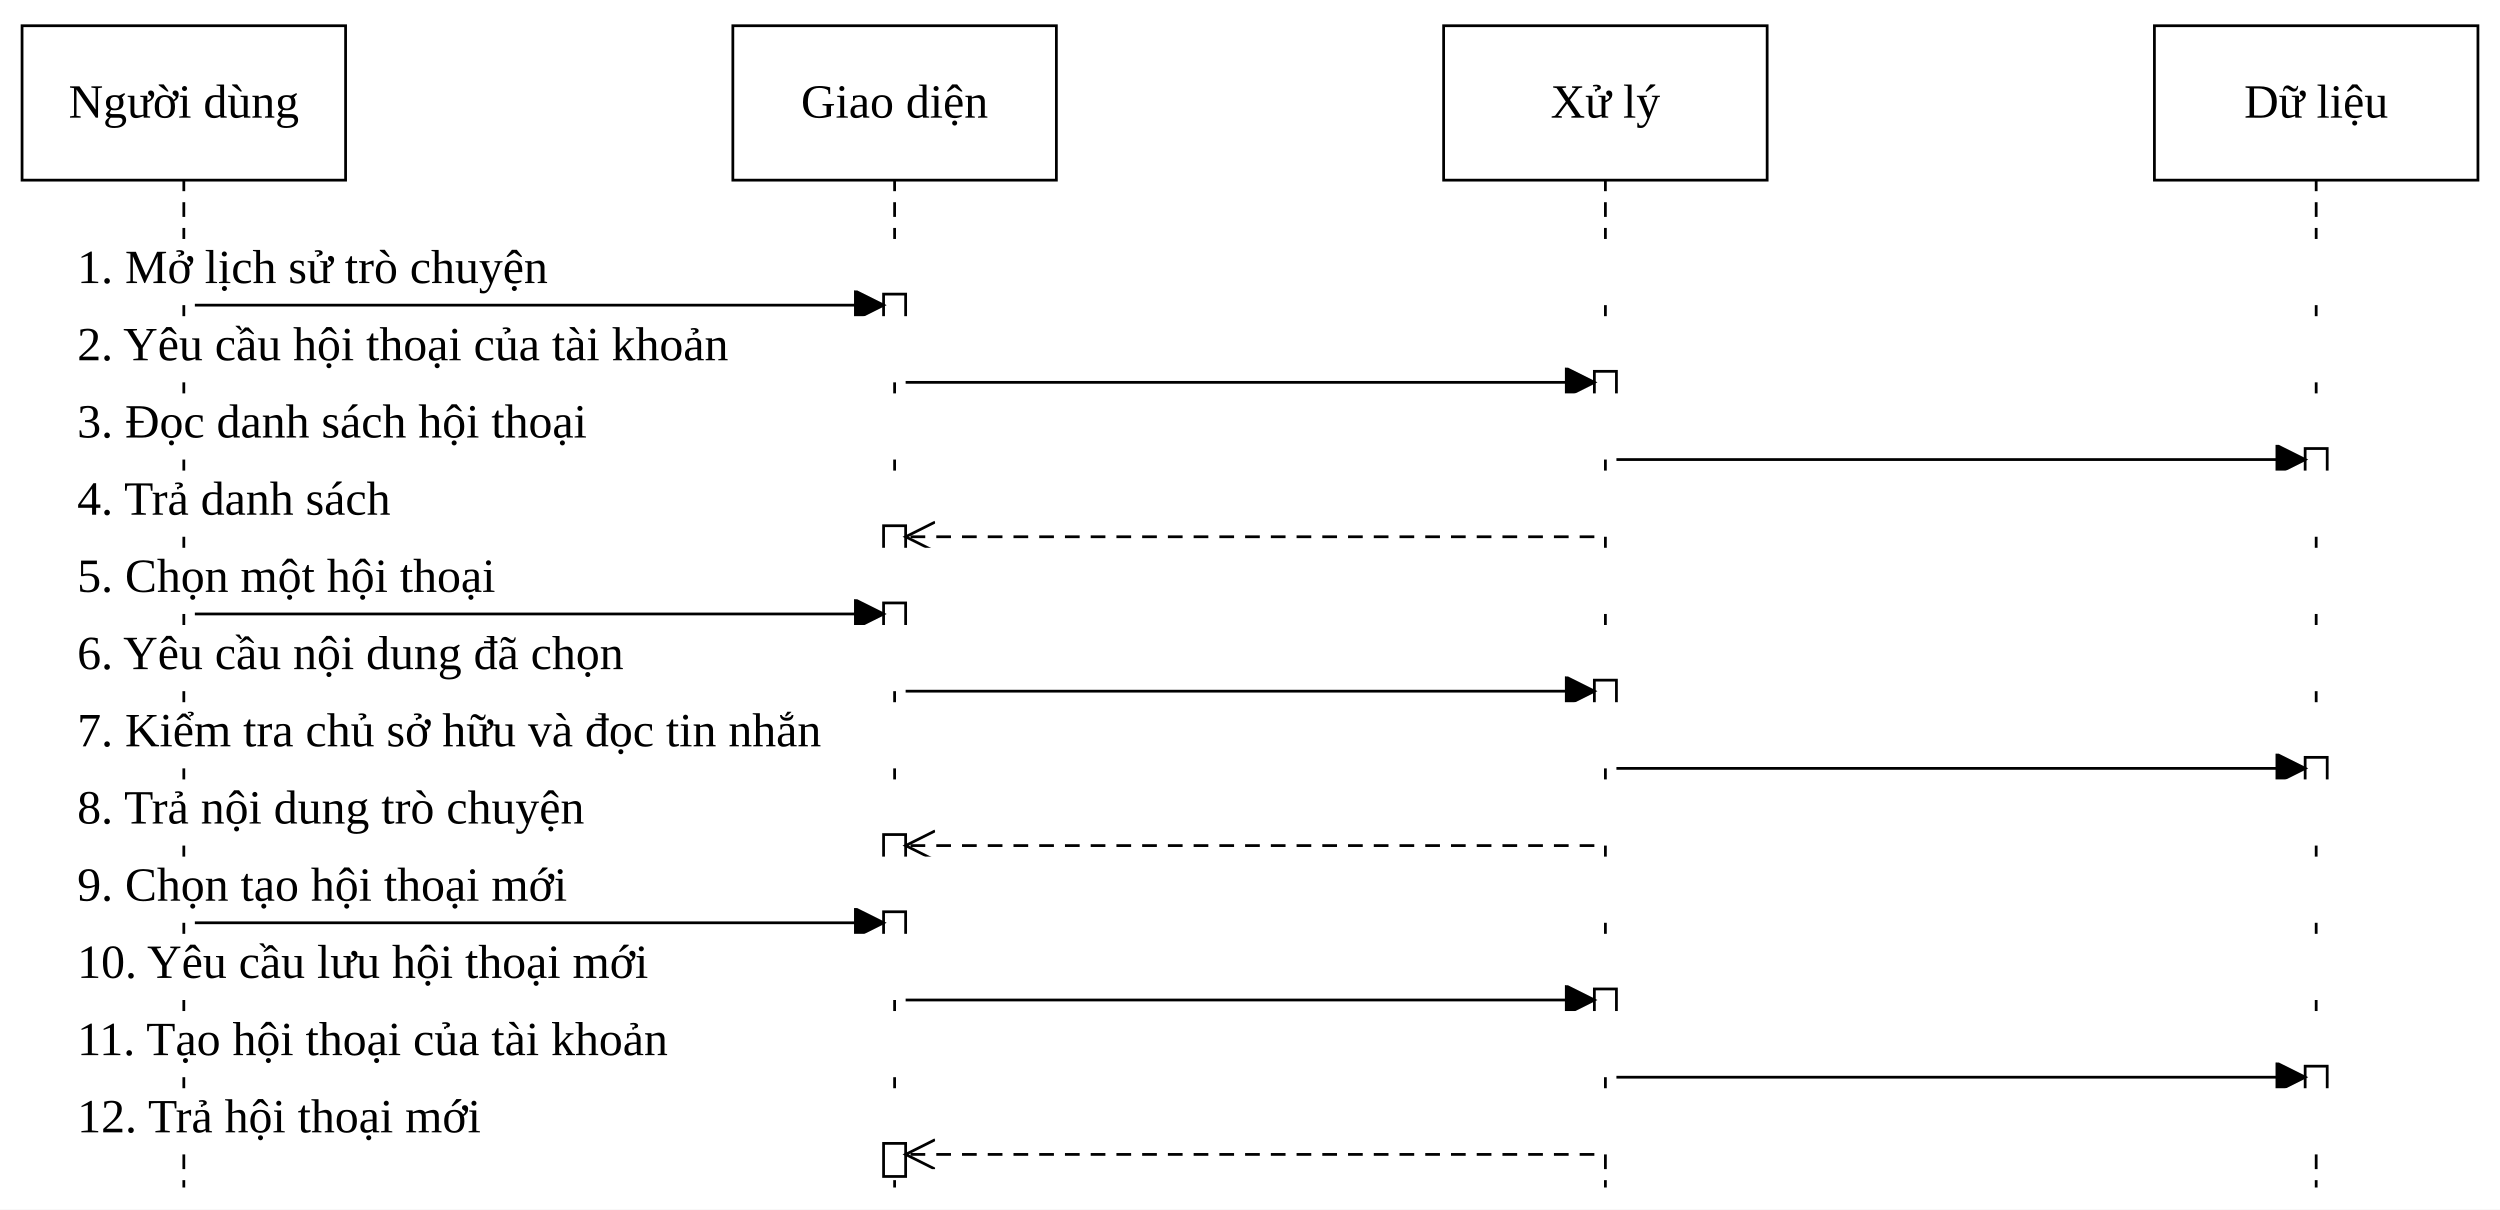
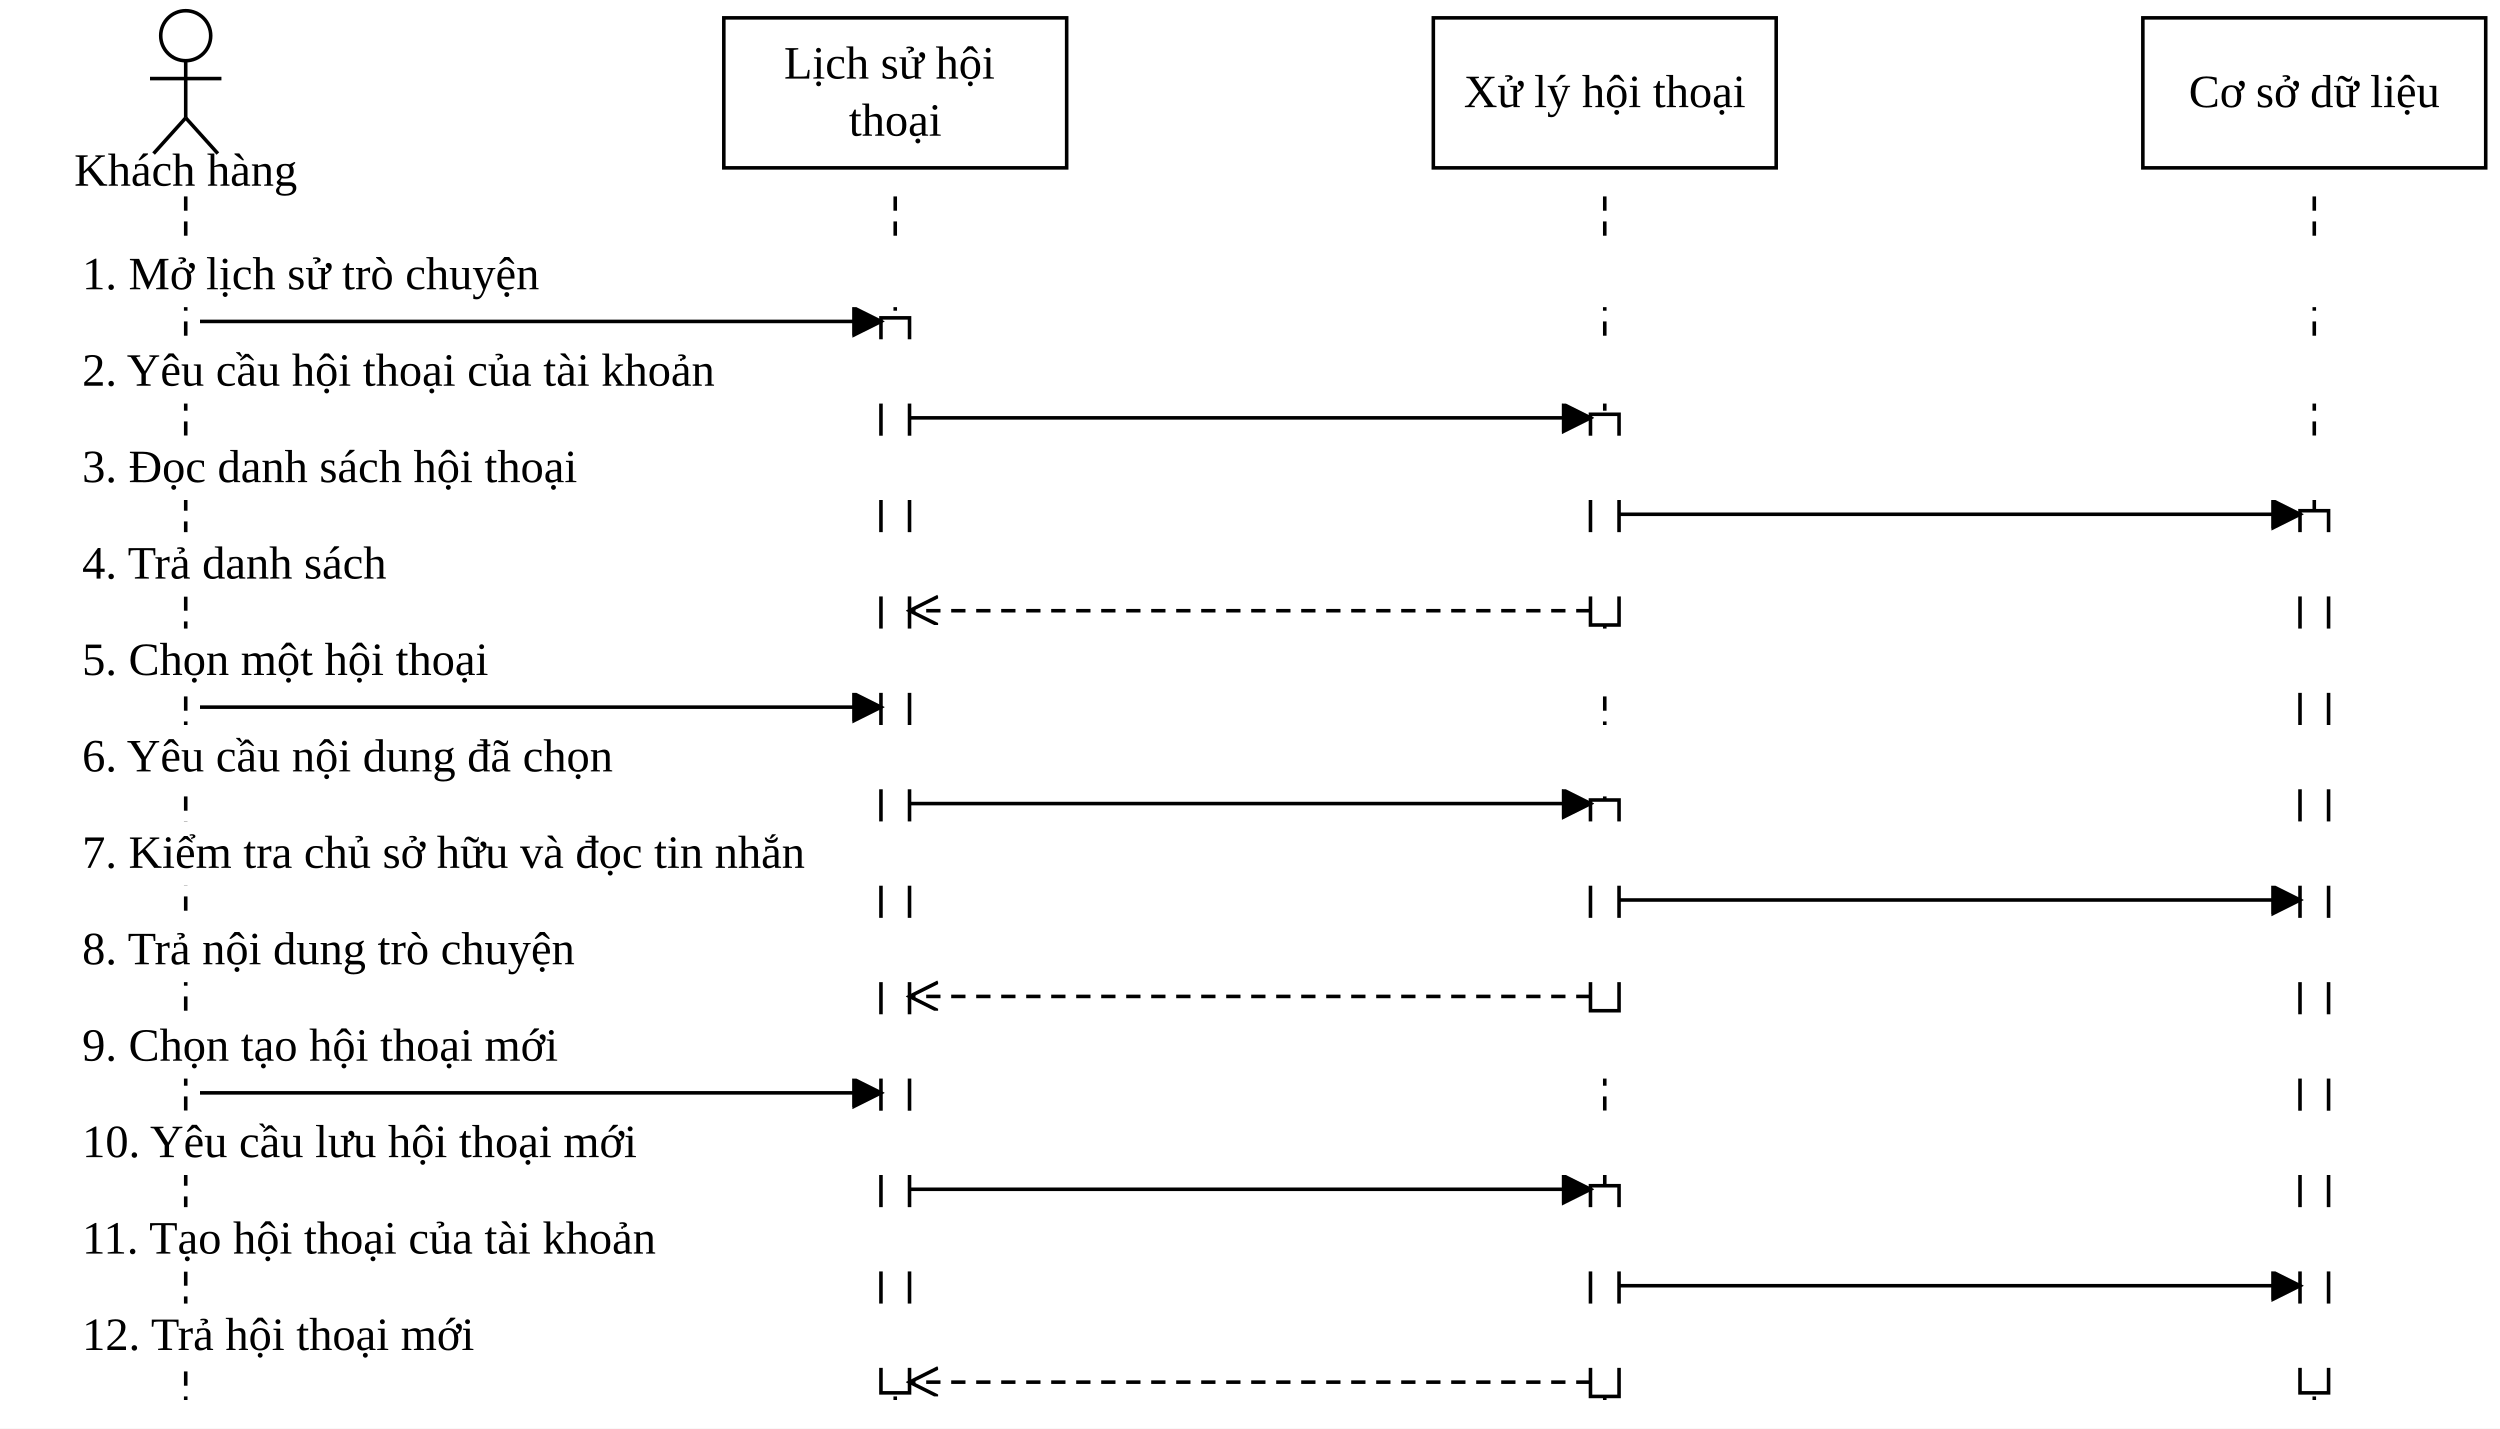
- <svg xmlns="http://www.w3.org/2000/svg" width="680" height="329" viewBox="0 0 680 329">
+ <svg xmlns="http://www.w3.org/2000/svg" width="700" height="400" viewBox="0 0 700 400">
  <rect width="100%" height="100%" fill="white" />
  <defs>
    <marker id="filled" viewBox="0 0 9 9" refX="8" refY="4" markerWidth="9" markerHeight="9" orient="auto" markerUnits="userSpaceOnUse">
-       <path d="M 0 0 L 8 4 L 0 8 Z" fill="black" stroke="black" stroke-width=".75" />
+       <path d="M 0 0 L 8 4 L 0 8 Z" fill="black" stroke="black" stroke-width="1.0" />
    </marker>
    <marker id="open" viewBox="0 0 9 9" refX="8" refY="4" markerWidth="9" markerHeight="9" orient="auto" markerUnits="userSpaceOnUse">
-       <path d="M 0 0 L 8 4 L 0 8" fill="none" stroke="black" stroke-width=".75" />
+       <path d="M 0 0 L 8 4 L 0 8" fill="none" stroke="black" stroke-width="1.0" />
    </marker>
    <marker id="triangle" viewBox="0 0 9 9" refX="8" refY="4" markerWidth="9" markerHeight="9" orient="auto" markerUnits="userSpaceOnUse">
-       <path d="M 0 0 L 8 4 L 0 8 Z" fill="white" stroke="black" stroke-width=".75" />
+       <path d="M 0 0 L 8 4 L 0 8 Z" fill="white" stroke="black" stroke-width="1.0" />
    </marker>
  </defs>
-   <polyline stroke="black" stroke-width=".75" fill="none" stroke-dasharray="4 3" points="50.0,48 50.0,323" />
-   <polyline stroke="black" stroke-width=".75" fill="none" stroke-dasharray="4 3" points="243.333,48 243.333,323" />
-   <polyline stroke="black" stroke-width=".75" fill="none" stroke-dasharray="4 3" points="436.667,48 436.667,323" />
-   <polyline stroke="black" stroke-width=".75" fill="none" stroke-dasharray="4 3" points="630.0,48 630.0,323" />
-   <rect x="16" y="65" width="648" height="16" fill="white" />
-   <text x="21" y="77.0" text-anchor="start" font-family="Times New Roman" font-size="13" font-weight="normal" font-style="normal" fill="black">
-     <tspan x="21" dy="0">1. Mở lịch sử trò chuyện</tspan>
+   <polyline stroke="black" stroke-width="1.0" fill="none" stroke-dasharray="4 3" points="52.0,55 52.0,392" />
+   <polyline stroke="black" stroke-width="1.0" fill="none" stroke-dasharray="4 3" points="250.667,55 250.667,392" />
+   <polyline stroke="black" stroke-width="1.0" fill="none" stroke-dasharray="4 3" points="449.333,55 449.333,392" />
+   <polyline stroke="black" stroke-width="1.0" fill="none" stroke-dasharray="4 3" points="648.0,55 648.0,392" />
+   <rect stroke="black" stroke-width="1.0" fill="white" x="445.333" y="116" width="8" height="59" />
+   <rect stroke="black" stroke-width="1.0" fill="white" x="445.333" y="224" width="8" height="59" />
+   <rect stroke="black" stroke-width="1.0" fill="white" x="445.333" y="332" width="8" height="59" />
+   <rect stroke="black" stroke-width="1.0" fill="white" x="246.667" y="89" width="8" height="301" />
+   <rect stroke="black" stroke-width="1.0" fill="white" x="644.0" y="143" width="8" height="247" />
+   <rect x="18" y="68" width="664" height="18" fill="white" />
+   <text x="23" y="81.0" text-anchor="start" font-family="Times New Roman" font-size="13" font-weight="normal" font-style="normal" fill="black">
+     <tspan x="23" dy="0">1. Mở lịch sử trò chuyện</tspan>
  </text>
-   <rect stroke="black" stroke-width=".75" fill="white" x="240.333" y="80" width="6" height="9" />
-   <polyline stroke="black" stroke-width=".75" fill="none" points="53.0,83 240.333,83" marker-end="url(#filled)" />
-   <rect x="16" y="86" width="648" height="16" fill="white" />
-   <text x="21" y="98.0" text-anchor="start" font-family="Times New Roman" font-size="13" font-weight="normal" font-style="normal" fill="black">
-     <tspan x="21" dy="0">2. Yêu cầu hội thoại của tài khoản</tspan>
+   <polyline stroke="black" stroke-width="1.0" fill="none" points="56.0,90 246.667,90" marker-end="url(#filled)" />
+   <rect x="18" y="95" width="664" height="18" fill="white" />
+   <text x="23" y="108.0" text-anchor="start" font-family="Times New Roman" font-size="13" font-weight="normal" font-style="normal" fill="black">
+     <tspan x="23" dy="0">2. Yêu cầu hội thoại của tài khoản</tspan>
  </text>
-   <rect stroke="black" stroke-width=".75" fill="white" x="433.667" y="101" width="6" height="9" />
-   <polyline stroke="black" stroke-width=".75" fill="none" points="246.333,104 433.667,104" marker-end="url(#filled)" />
-   <rect x="16" y="107" width="648" height="16" fill="white" />
-   <text x="21" y="119.0" text-anchor="start" font-family="Times New Roman" font-size="13" font-weight="normal" font-style="normal" fill="black">
-     <tspan x="21" dy="0">3. Đọc danh sách hội thoại</tspan>
+   <polyline stroke="black" stroke-width="1.0" fill="none" points="254.667,117 445.333,117" marker-end="url(#filled)" />
+   <rect x="18" y="122" width="664" height="18" fill="white" />
+   <text x="23" y="135.0" text-anchor="start" font-family="Times New Roman" font-size="13" font-weight="normal" font-style="normal" fill="black">
+     <tspan x="23" dy="0">3. Đọc danh sách hội thoại</tspan>
  </text>
-   <rect stroke="black" stroke-width=".75" fill="white" x="627.0" y="122" width="6" height="9" />
-   <polyline stroke="black" stroke-width=".75" fill="none" points="439.667,125 627.0,125" marker-end="url(#filled)" />
-   <rect x="16" y="128" width="648" height="16" fill="white" />
-   <text x="21" y="140.0" text-anchor="start" font-family="Times New Roman" font-size="13" font-weight="normal" font-style="normal" fill="black">
-     <tspan x="21" dy="0">4. Trả danh sách</tspan>
+   <polyline stroke="black" stroke-width="1.0" fill="none" points="453.333,144 644.0,144" marker-end="url(#filled)" />
+   <rect x="18" y="149" width="664" height="18" fill="white" />
+   <text x="23" y="162.0" text-anchor="start" font-family="Times New Roman" font-size="13" font-weight="normal" font-style="normal" fill="black">
+     <tspan x="23" dy="0">4. Trả danh sách</tspan>
  </text>
-   <rect stroke="black" stroke-width=".75" fill="white" x="240.333" y="143" width="6" height="9" />
-   <polyline stroke="black" stroke-width=".75" fill="none" stroke-dasharray="4 3" points="433.667,146 246.333,146" marker-end="url(#open)" />
-   <rect x="16" y="149" width="648" height="16" fill="white" />
-   <text x="21" y="161.0" text-anchor="start" font-family="Times New Roman" font-size="13" font-weight="normal" font-style="normal" fill="black">
-     <tspan x="21" dy="0">5. Chọn một hội thoại</tspan>
+   <polyline stroke="black" stroke-width="1.0" fill="none" stroke-dasharray="4 3" points="445.333,171 254.667,171" marker-end="url(#open)" />
+   <rect x="18" y="176" width="664" height="18" fill="white" />
+   <text x="23" y="189.0" text-anchor="start" font-family="Times New Roman" font-size="13" font-weight="normal" font-style="normal" fill="black">
+     <tspan x="23" dy="0">5. Chọn một hội thoại</tspan>
  </text>
-   <rect stroke="black" stroke-width=".75" fill="white" x="240.333" y="164" width="6" height="9" />
-   <polyline stroke="black" stroke-width=".75" fill="none" points="53.0,167 240.333,167" marker-end="url(#filled)" />
-   <rect x="16" y="170" width="648" height="16" fill="white" />
-   <text x="21" y="182.0" text-anchor="start" font-family="Times New Roman" font-size="13" font-weight="normal" font-style="normal" fill="black">
-     <tspan x="21" dy="0">6. Yêu cầu nội dung đã chọn</tspan>
+   <polyline stroke="black" stroke-width="1.0" fill="none" points="56.0,198 246.667,198" marker-end="url(#filled)" />
+   <rect x="18" y="203" width="664" height="18" fill="white" />
+   <text x="23" y="216.0" text-anchor="start" font-family="Times New Roman" font-size="13" font-weight="normal" font-style="normal" fill="black">
+     <tspan x="23" dy="0">6. Yêu cầu nội dung đã chọn</tspan>
  </text>
-   <rect stroke="black" stroke-width=".75" fill="white" x="433.667" y="185" width="6" height="9" />
-   <polyline stroke="black" stroke-width=".75" fill="none" points="246.333,188 433.667,188" marker-end="url(#filled)" />
-   <rect x="16" y="191" width="648" height="16" fill="white" />
-   <text x="21" y="203.0" text-anchor="start" font-family="Times New Roman" font-size="13" font-weight="normal" font-style="normal" fill="black">
-     <tspan x="21" dy="0">7. Kiểm tra chủ sở hữu và đọc tin nhắn</tspan>
+   <polyline stroke="black" stroke-width="1.0" fill="none" points="254.667,225 445.333,225" marker-end="url(#filled)" />
+   <rect x="18" y="230" width="664" height="18" fill="white" />
+   <text x="23" y="243.0" text-anchor="start" font-family="Times New Roman" font-size="13" font-weight="normal" font-style="normal" fill="black">
+     <tspan x="23" dy="0">7. Kiểm tra chủ sở hữu và đọc tin nhắn</tspan>
  </text>
-   <rect stroke="black" stroke-width=".75" fill="white" x="627.0" y="206" width="6" height="9" />
-   <polyline stroke="black" stroke-width=".75" fill="none" points="439.667,209 627.0,209" marker-end="url(#filled)" />
-   <rect x="16" y="212" width="648" height="16" fill="white" />
-   <text x="21" y="224.0" text-anchor="start" font-family="Times New Roman" font-size="13" font-weight="normal" font-style="normal" fill="black">
-     <tspan x="21" dy="0">8. Trả nội dung trò chuyện</tspan>
+   <polyline stroke="black" stroke-width="1.0" fill="none" points="453.333,252 644.0,252" marker-end="url(#filled)" />
+   <rect x="18" y="257" width="664" height="18" fill="white" />
+   <text x="23" y="270.0" text-anchor="start" font-family="Times New Roman" font-size="13" font-weight="normal" font-style="normal" fill="black">
+     <tspan x="23" dy="0">8. Trả nội dung trò chuyện</tspan>
  </text>
-   <rect stroke="black" stroke-width=".75" fill="white" x="240.333" y="227" width="6" height="9" />
-   <polyline stroke="black" stroke-width=".75" fill="none" stroke-dasharray="4 3" points="433.667,230 246.333,230" marker-end="url(#open)" />
-   <rect x="16" y="233" width="648" height="16" fill="white" />
-   <text x="21" y="245.0" text-anchor="start" font-family="Times New Roman" font-size="13" font-weight="normal" font-style="normal" fill="black">
-     <tspan x="21" dy="0">9. Chọn tạo hội thoại mới</tspan>
+   <polyline stroke="black" stroke-width="1.0" fill="none" stroke-dasharray="4 3" points="445.333,279 254.667,279" marker-end="url(#open)" />
+   <rect x="18" y="284" width="664" height="18" fill="white" />
+   <text x="23" y="297.0" text-anchor="start" font-family="Times New Roman" font-size="13" font-weight="normal" font-style="normal" fill="black">
+     <tspan x="23" dy="0">9. Chọn tạo hội thoại mới</tspan>
  </text>
-   <rect stroke="black" stroke-width=".75" fill="white" x="240.333" y="248" width="6" height="9" />
-   <polyline stroke="black" stroke-width=".75" fill="none" points="53.0,251 240.333,251" marker-end="url(#filled)" />
-   <rect x="16" y="254" width="648" height="16" fill="white" />
-   <text x="21" y="266.0" text-anchor="start" font-family="Times New Roman" font-size="13" font-weight="normal" font-style="normal" fill="black">
-     <tspan x="21" dy="0">10. Yêu cầu lưu hội thoại mới</tspan>
+   <polyline stroke="black" stroke-width="1.0" fill="none" points="56.0,306 246.667,306" marker-end="url(#filled)" />
+   <rect x="18" y="311" width="664" height="18" fill="white" />
+   <text x="23" y="324.0" text-anchor="start" font-family="Times New Roman" font-size="13" font-weight="normal" font-style="normal" fill="black">
+     <tspan x="23" dy="0">10. Yêu cầu lưu hội thoại mới</tspan>
  </text>
-   <rect stroke="black" stroke-width=".75" fill="white" x="433.667" y="269" width="6" height="9" />
-   <polyline stroke="black" stroke-width=".75" fill="none" points="246.333,272 433.667,272" marker-end="url(#filled)" />
-   <rect x="16" y="275" width="648" height="16" fill="white" />
-   <text x="21" y="287.0" text-anchor="start" font-family="Times New Roman" font-size="13" font-weight="normal" font-style="normal" fill="black">
-     <tspan x="21" dy="0">11. Tạo hội thoại của tài khoản</tspan>
+   <polyline stroke="black" stroke-width="1.0" fill="none" points="254.667,333 445.333,333" marker-end="url(#filled)" />
+   <rect x="18" y="338" width="664" height="18" fill="white" />
+   <text x="23" y="351.0" text-anchor="start" font-family="Times New Roman" font-size="13" font-weight="normal" font-style="normal" fill="black">
+     <tspan x="23" dy="0">11. Tạo hội thoại của tài khoản</tspan>
  </text>
-   <rect stroke="black" stroke-width=".75" fill="white" x="627.0" y="290" width="6" height="9" />
-   <polyline stroke="black" stroke-width=".75" fill="none" points="439.667,293 627.0,293" marker-end="url(#filled)" />
-   <rect x="16" y="296" width="648" height="16" fill="white" />
-   <text x="21" y="308.0" text-anchor="start" font-family="Times New Roman" font-size="13" font-weight="normal" font-style="normal" fill="black">
-     <tspan x="21" dy="0">12. Trả hội thoại mới</tspan>
+   <polyline stroke="black" stroke-width="1.0" fill="none" points="453.333,360 644.0,360" marker-end="url(#filled)" />
+   <rect x="18" y="365" width="664" height="18" fill="white" />
+   <text x="23" y="378.0" text-anchor="start" font-family="Times New Roman" font-size="13" font-weight="normal" font-style="normal" fill="black">
+     <tspan x="23" dy="0">12. Trả hội thoại mới</tspan>
  </text>
-   <rect stroke="black" stroke-width=".75" fill="white" x="240.333" y="311" width="6" height="9" />
-   <polyline stroke="black" stroke-width=".75" fill="none" stroke-dasharray="4 3" points="433.667,314 246.333,314" marker-end="url(#open)" />
-   <rect stroke="black" stroke-width=".75" fill="white" x="6.0" y="7" width="88" height="42" />
-   <text x="50.0" y="32.0" text-anchor="middle" font-family="Times New Roman" font-size="13" font-weight="normal" font-style="normal" fill="black">
-     <tspan x="50.0" dy="0">Người dùng</tspan>
+   <polyline stroke="black" stroke-width="1.0" fill="none" stroke-dasharray="4 3" points="445.333,387 254.667,387" marker-end="url(#open)" />
+   <ellipse stroke="black" stroke-width="1.0" fill="white" cx="52.0" cy="10.0" rx="7.0" ry="7.0" />
+   <polyline stroke="black" stroke-width="1.0" fill="none" points="52.0,17 52.0,33" />
+   <polyline stroke="black" stroke-width="1.0" fill="none" points="42.0,22 62.0,22" />
+   <polyline stroke="black" stroke-width="1.0" fill="none" points="52.0,33 43.0,43" />
+   <polyline stroke="black" stroke-width="1.0" fill="none" points="52.0,33 61.0,43" />
+   <text x="52.0" y="52.0" text-anchor="middle" font-family="Times New Roman" font-size="13" font-weight="normal" font-style="normal" fill="black">
+     <tspan x="52.0" dy="0">Khách hàng</tspan>
  </text>
-   <rect stroke="black" stroke-width=".75" fill="white" x="199.333" y="7" width="88" height="42" />
-   <text x="243.333" y="32.0" text-anchor="middle" font-family="Times New Roman" font-size="13" font-weight="normal" font-style="normal" fill="black">
-     <tspan x="243.333" dy="0">Giao diện</tspan>
+   <rect stroke="black" stroke-width="1.0" fill="white" x="202.667" y="5" width="96" height="42" />
+   <text x="250.667" y="22.0" text-anchor="middle" font-family="Times New Roman" font-size="13" font-weight="normal" font-style="normal" fill="black">
+     <tspan x="250.667" dy="0">Lịch sử hội</tspan>
+     <tspan x="250.667" dy="16">thoại</tspan>
  </text>
-   <rect stroke="black" stroke-width=".75" fill="white" x="392.667" y="7" width="88" height="42" />
-   <text x="436.667" y="32.0" text-anchor="middle" font-family="Times New Roman" font-size="13" font-weight="normal" font-style="normal" fill="black">
-     <tspan x="436.667" dy="0">Xử lý</tspan>
+   <rect stroke="black" stroke-width="1.0" fill="white" x="401.333" y="5" width="96" height="42" />
+   <text x="449.333" y="30.0" text-anchor="middle" font-family="Times New Roman" font-size="13" font-weight="normal" font-style="normal" fill="black">
+     <tspan x="449.333" dy="0">Xử lý hội thoại</tspan>
  </text>
-   <rect stroke="black" stroke-width=".75" fill="white" x="586.0" y="7" width="88" height="42" />
-   <text x="630.0" y="32.0" text-anchor="middle" font-family="Times New Roman" font-size="13" font-weight="normal" font-style="normal" fill="black">
-     <tspan x="630.0" dy="0">Dữ liệu</tspan>
+   <rect stroke="black" stroke-width="1.0" fill="white" x="600.0" y="5" width="96" height="42" />
+   <text x="648.0" y="30.0" text-anchor="middle" font-family="Times New Roman" font-size="13" font-weight="normal" font-style="normal" fill="black">
+     <tspan x="648.0" dy="0">Cơ sở dữ liệu</tspan>
  </text>
</svg>
